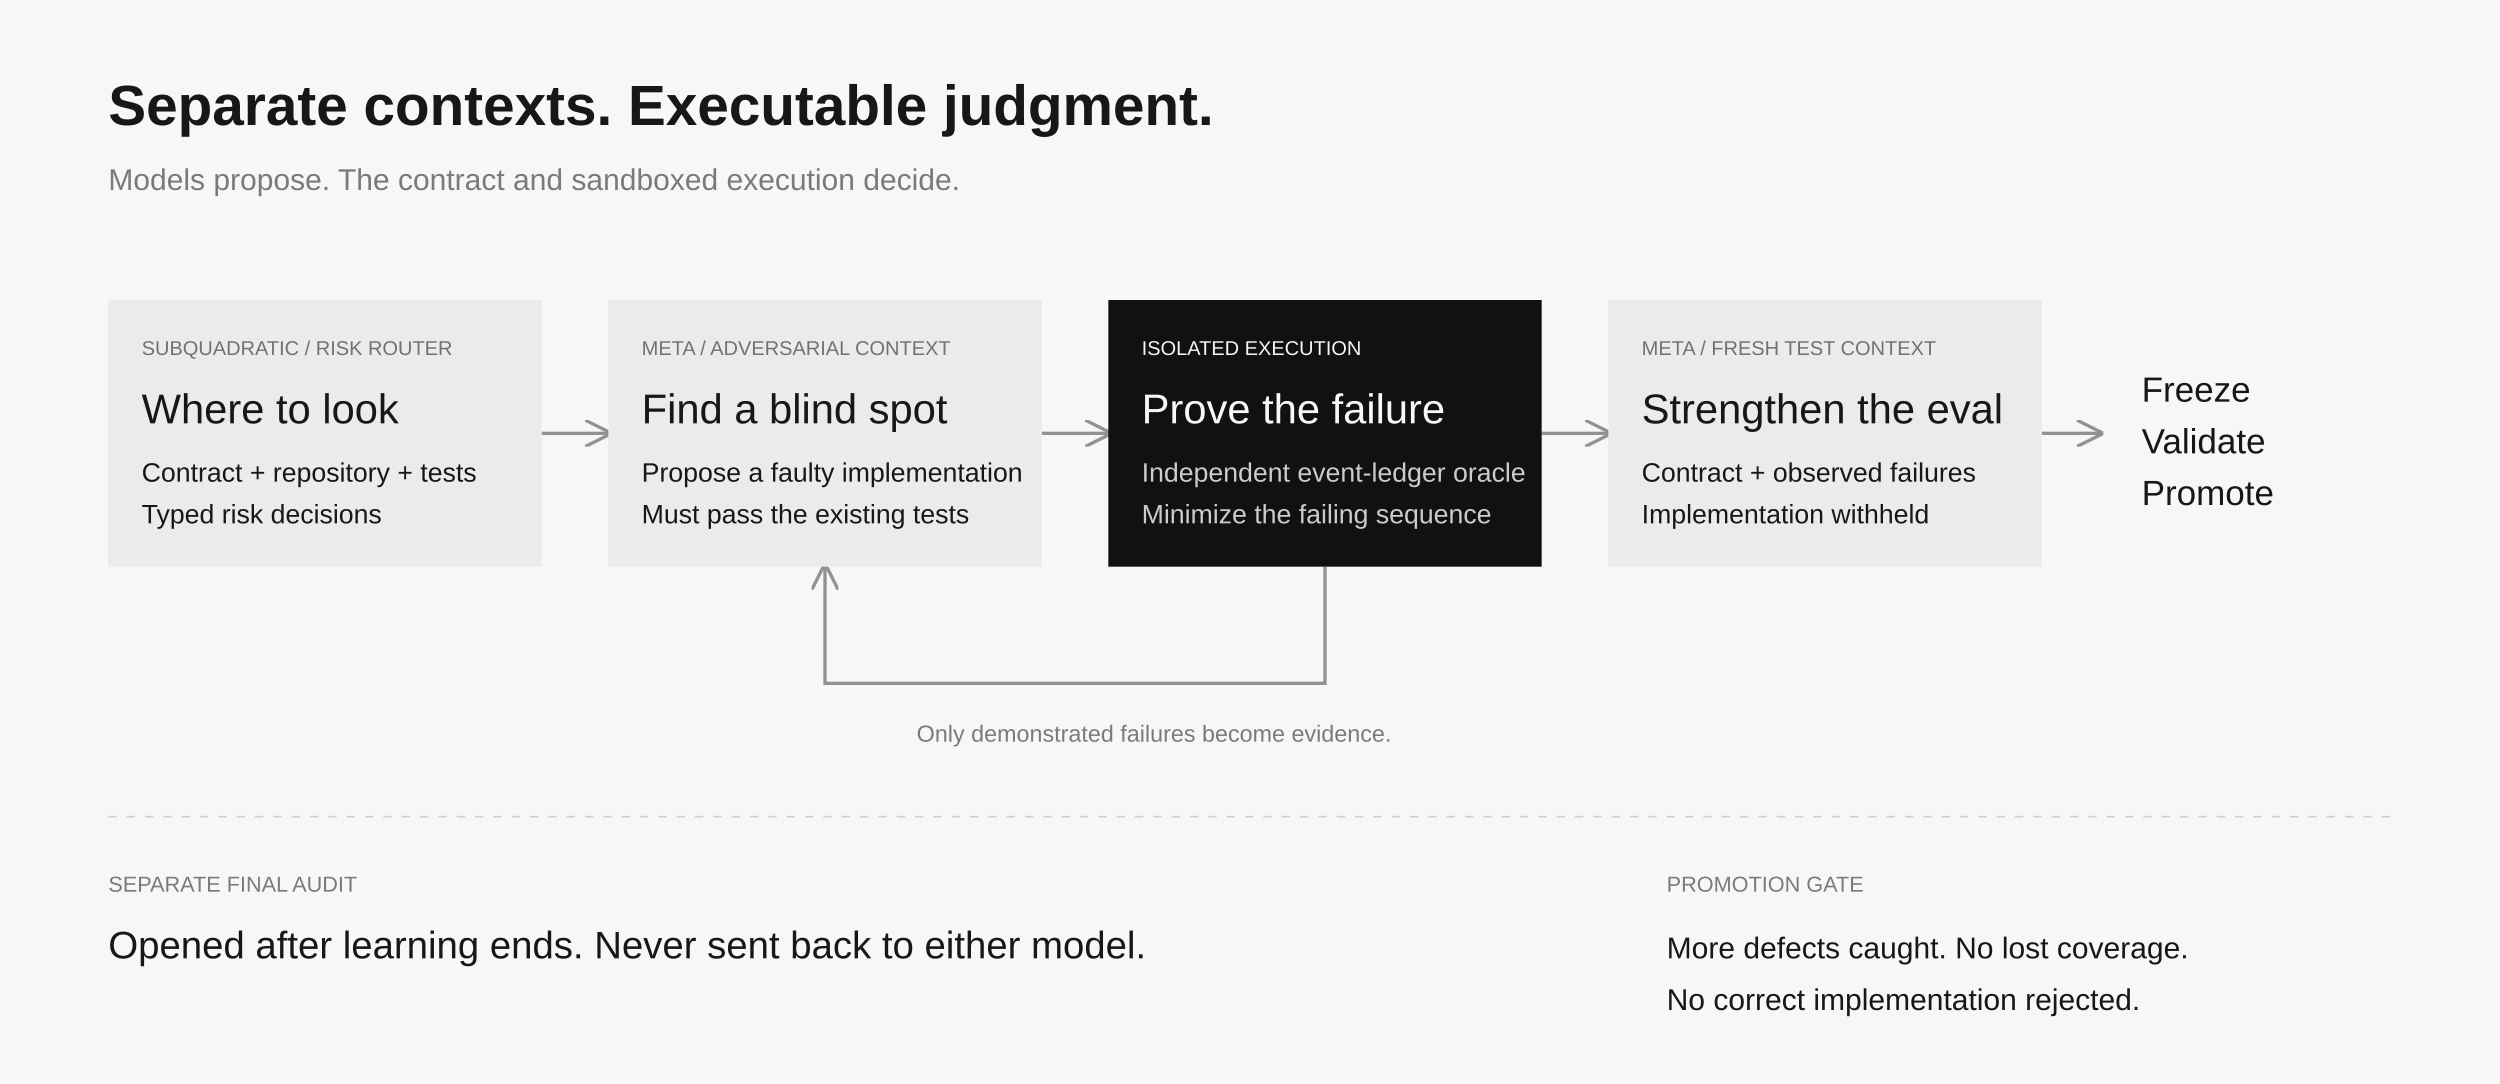
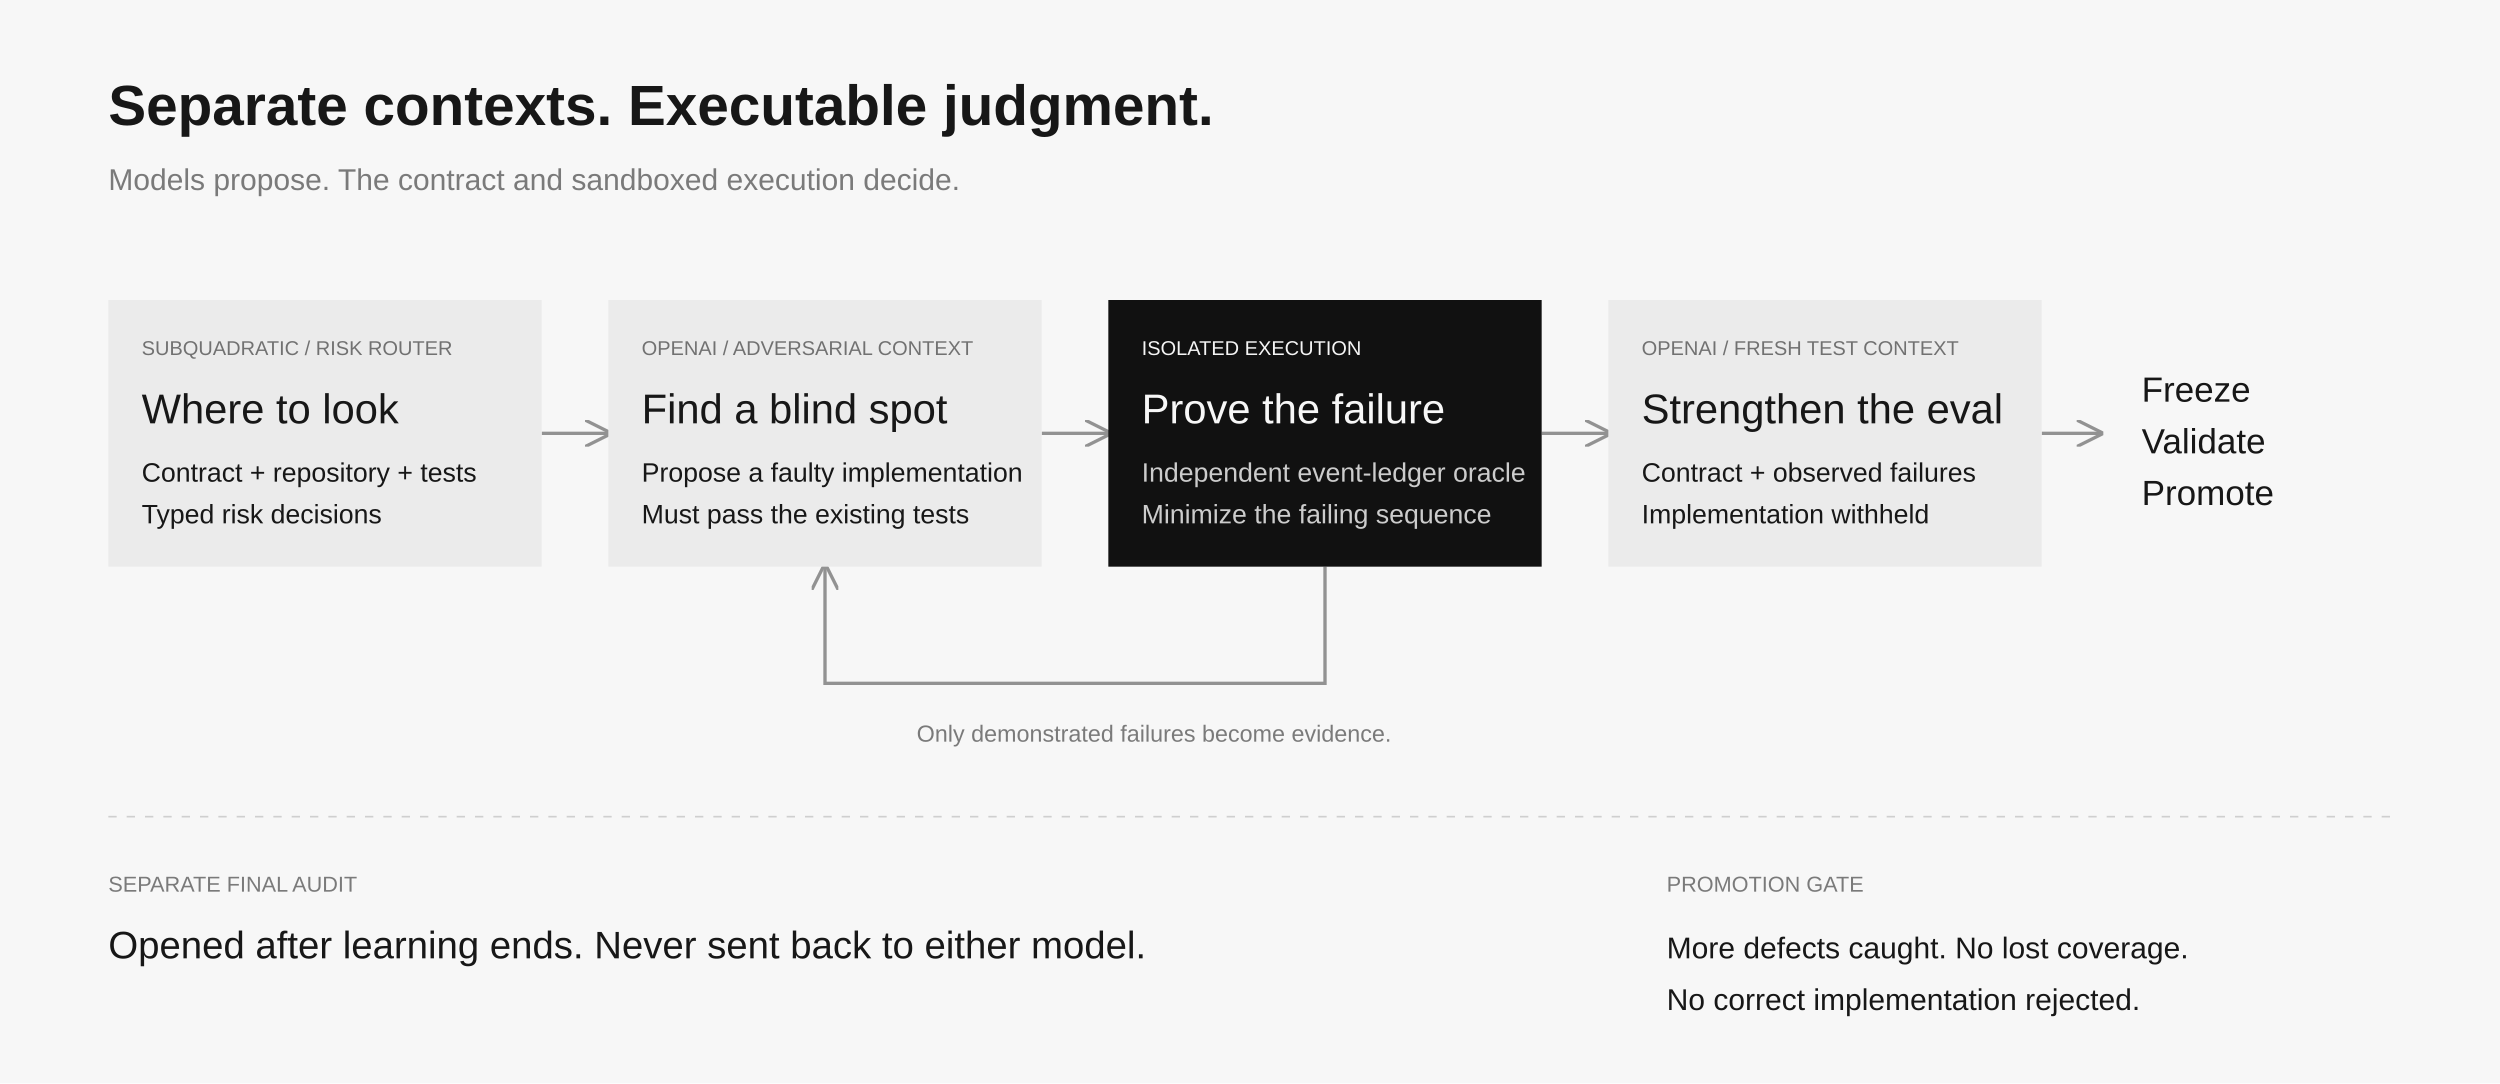
<svg xmlns="http://www.w3.org/2000/svg" width="1500" height="650" viewBox="0 0 1500 650">
  <rect width="1500" height="650" fill="#f7f7f7" />
  <text x="65" y="75" font-family="Arial" font-size="34" font-weight="bold" fill="#171717">Separate contexts. Executable judgment.</text>
  <text x="65" y="114" font-family="Arial" font-size="18" fill="#7a7a7a">Models propose. The contract and sandboxed execution decide.</text>
  <defs>
    <marker id="a" markerWidth="8" markerHeight="8" refX="7" refY="4" orient="auto">
      <path d="M0 0L8 4L0 8" fill="none" stroke="#929292" />
    </marker>
  </defs>
  <g fill="none" stroke="#929292" stroke-width="2" marker-end="url(#a)">
    <path d="M325 260H365" />
    <path d="M625 260H665" />
    <path d="M925 260H965" />
    <path d="M1225 260H1260" />
    <path d="M795 340V410H495V340" />
  </g>
  <g font-family="Arial" fill="#171717">
    <rect x="65" y="180" width="260" height="160" fill="#ebebeb" />
    <text x="85" y="213" font-size="12" fill="#717171">SUBQUADRATIC / RISK ROUTER</text>
    <text x="85" y="254" font-size="25">Where to look</text>
    <text x="85" y="289" font-size="16">Contract + repository + tests</text>
    <text x="85" y="314" font-size="16">Typed risk decisions</text>
    <rect x="365" y="180" width="260" height="160" fill="#ebebeb" />
-     <text x="385" y="213" font-size="12" fill="#717171">META / ADVERSARIAL CONTEXT</text>
+     <text x="385" y="213" font-size="12" fill="#717171">OPENAI / ADVERSARIAL CONTEXT</text>
    <text x="385" y="254" font-size="25">Find a blind spot</text>
    <text x="385" y="289" font-size="16">Propose a faulty implementation</text>
    <text x="385" y="314" font-size="16">Must pass the existing tests</text>
    <rect x="665" y="180" width="260" height="160" fill="#111111" />
    <text x="685" y="213" font-size="12" fill="#f5f5f5">ISOLATED EXECUTION</text>
    <text x="685" y="254" font-size="25" fill="#f7f7f7">Prove the failure</text>
    <text x="685" y="289" font-size="16" fill="#cccccc">Independent event-ledger oracle</text>
    <text x="685" y="314" font-size="16" fill="#cccccc">Minimize the failing sequence</text>
    <rect x="965" y="180" width="260" height="160" fill="#ebebeb" />
-     <text x="985" y="213" font-size="12" fill="#717171">META / FRESH TEST CONTEXT</text>
+     <text x="985" y="213" font-size="12" fill="#717171">OPENAI / FRESH TEST CONTEXT</text>
    <text x="985" y="254" font-size="25">Strengthen the eval</text>
    <text x="985" y="289" font-size="16">Contract + observed failures</text>
    <text x="985" y="314" font-size="16">Implementation withheld</text>
    <text x="1285" y="241" font-size="21">Freeze</text>
    <text x="1285" y="272" font-size="21">Validate</text>
    <text x="1285" y="303" font-size="21">Promote</text>
    <text x="550" y="445" font-size="14" fill="#7a7a7a">Only demonstrated failures become evidence.</text>
    <path d="M65 490H1435" stroke="#cfcfcf" stroke-dasharray="5 6" />
    <text x="65" y="535" font-size="13" fill="#7a7a7a">SEPARATE FINAL AUDIT</text>
    <text x="65" y="575" font-size="23">Opened after learning ends. Never sent back to either model.</text>
    <text x="1000" y="535" font-size="13" fill="#7a7a7a">PROMOTION GATE</text>
    <text x="1000" y="575" font-size="18">More defects caught. No lost coverage.</text>
    <text x="1000" y="606" font-size="18">No correct implementation rejected.</text>
  </g>
</svg>
